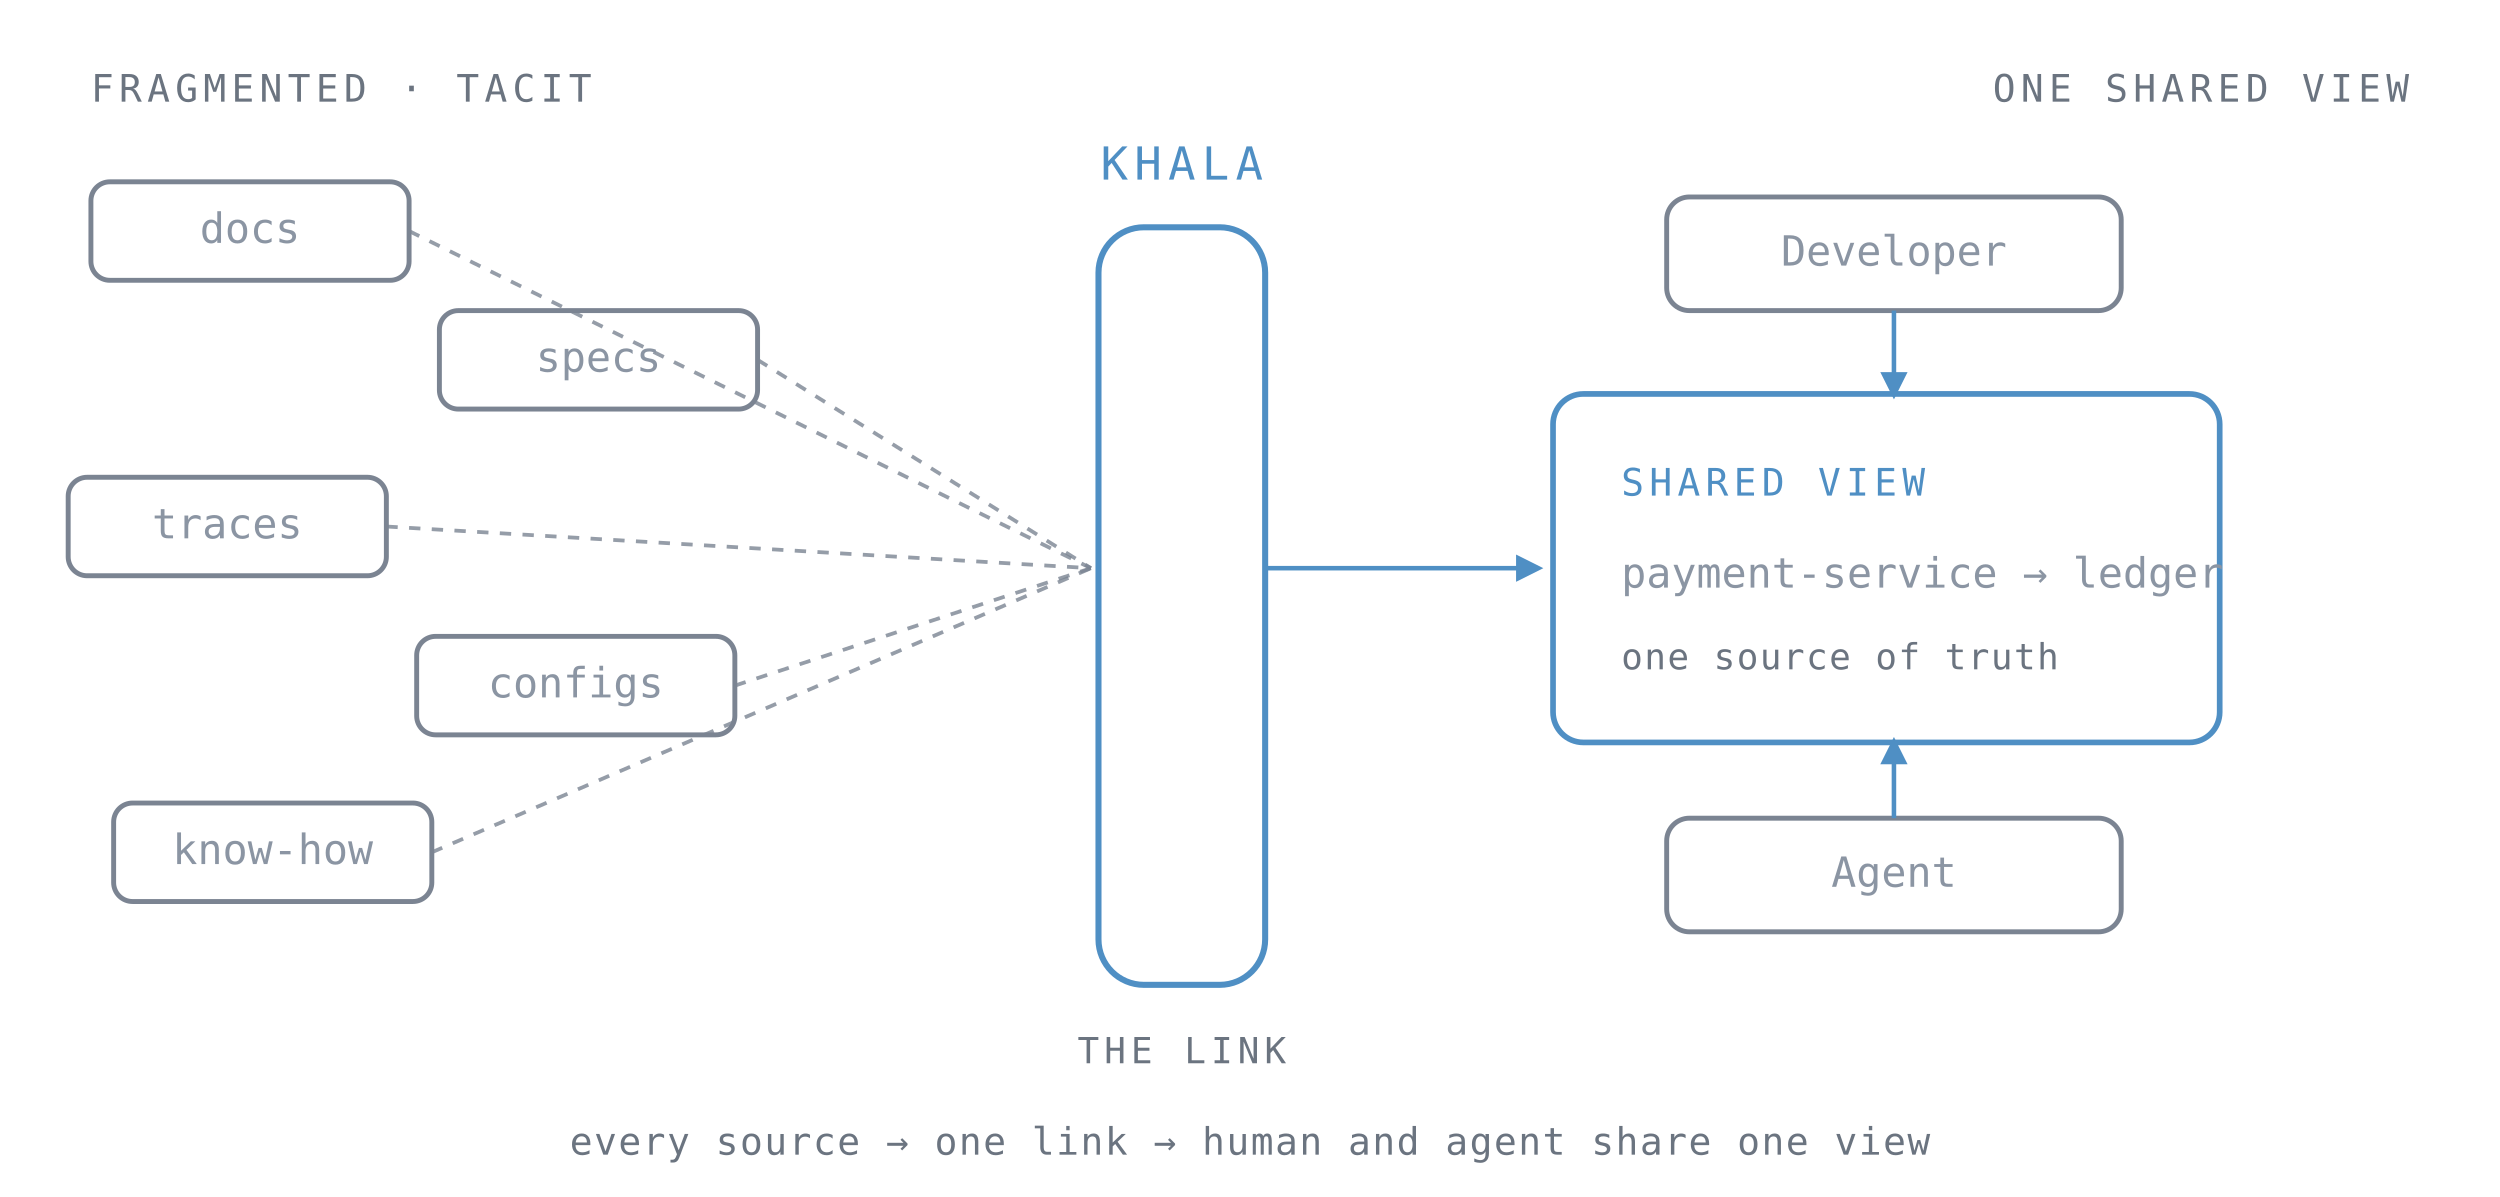
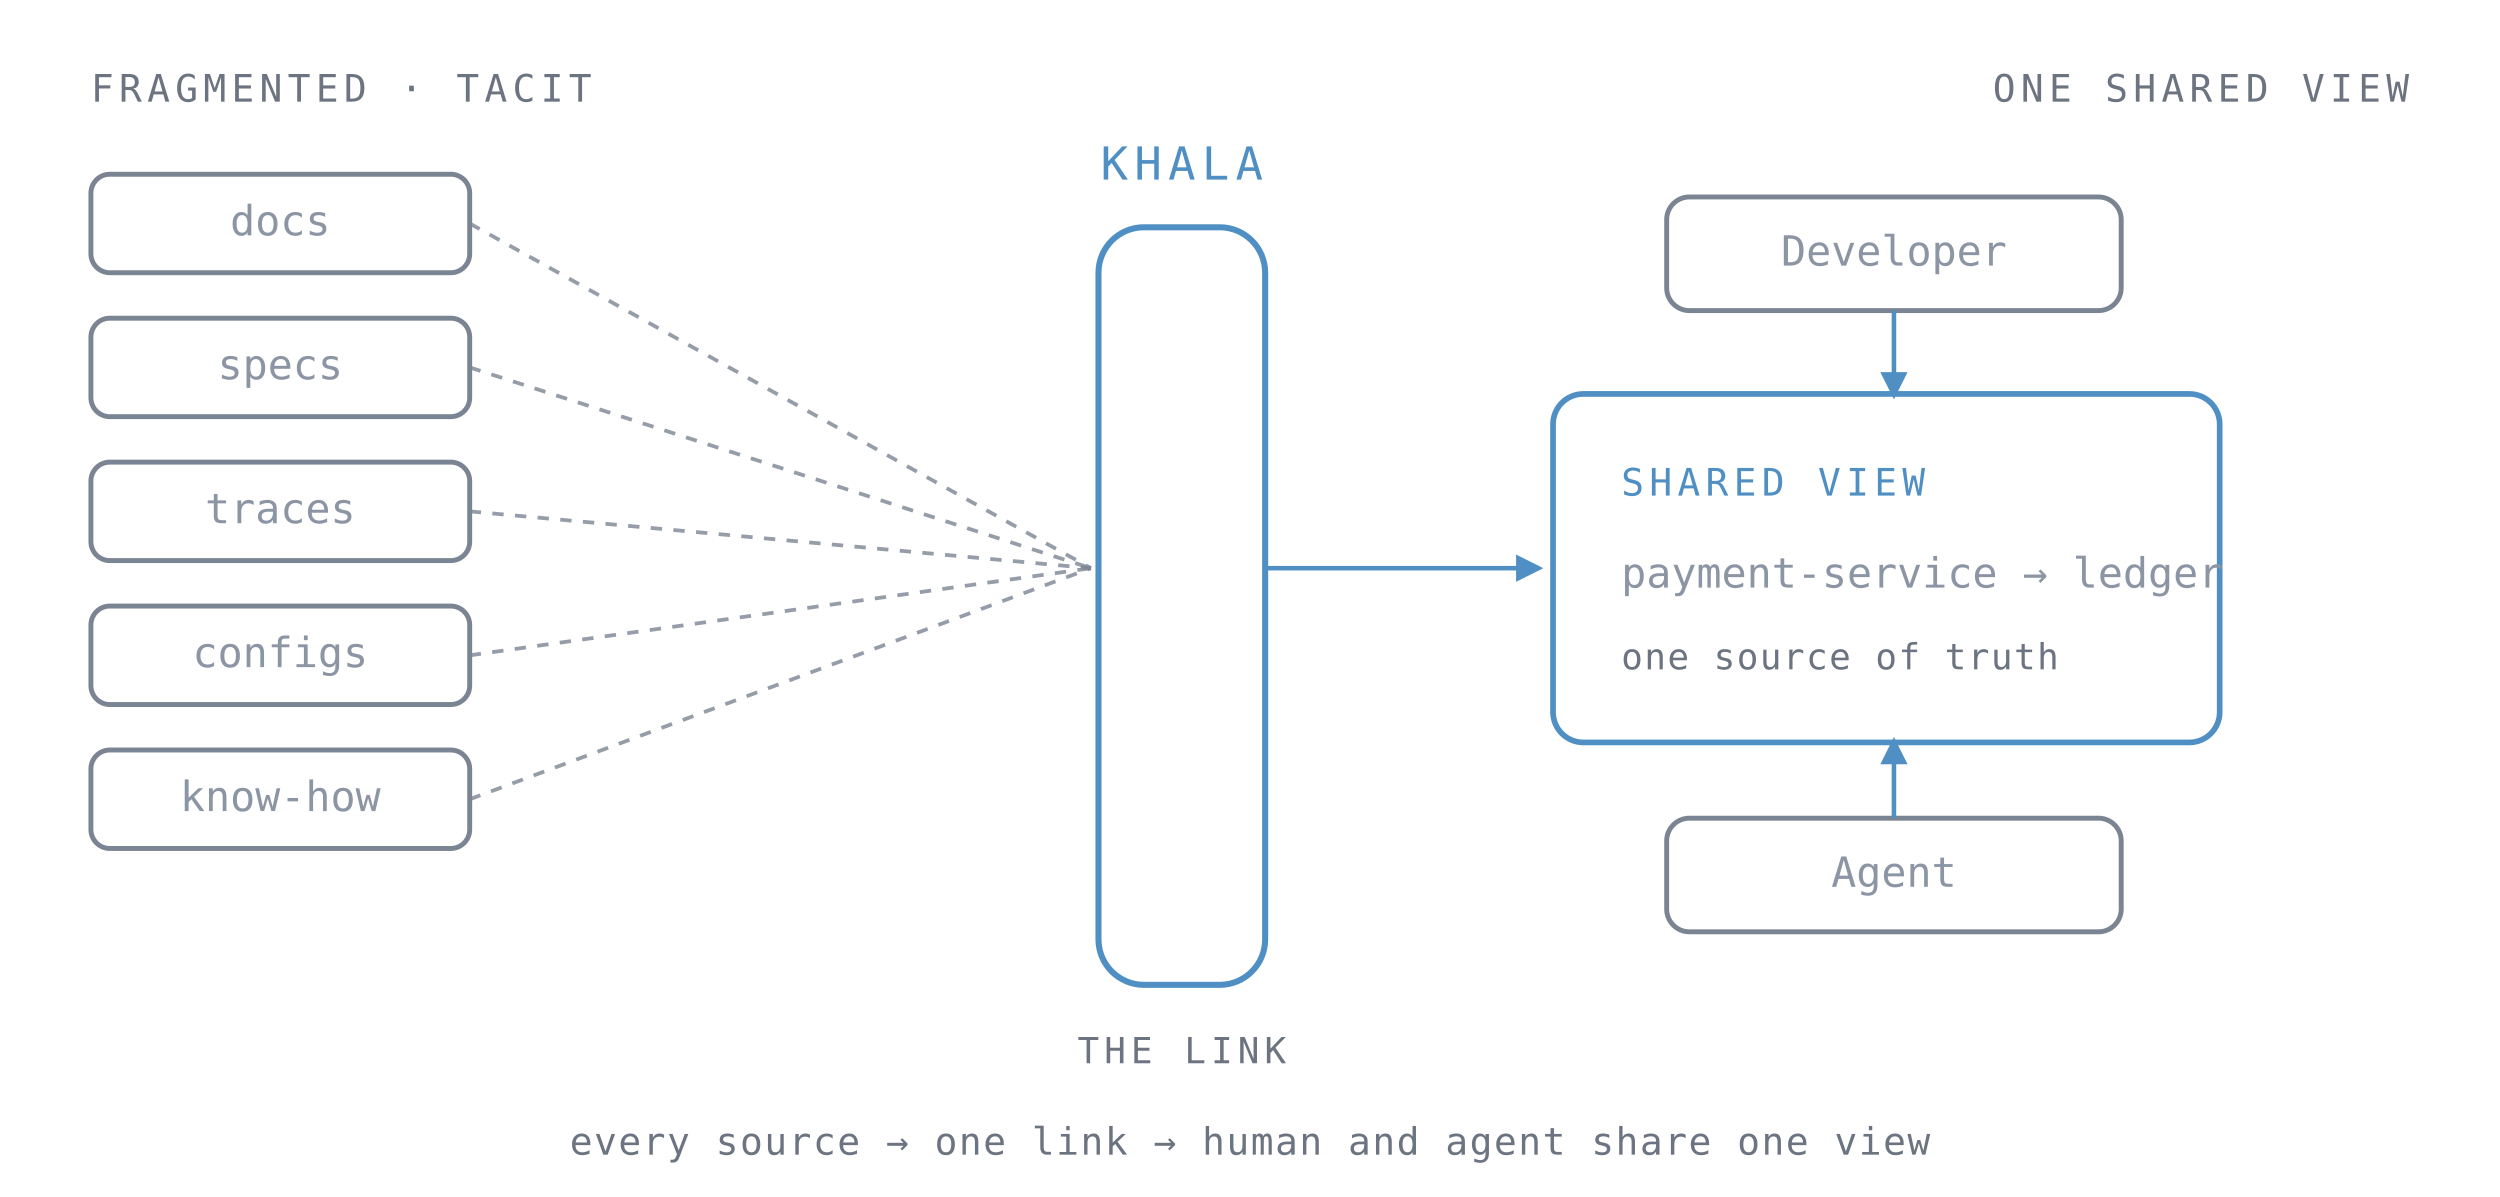
<svg xmlns="http://www.w3.org/2000/svg" width="660" height="316" viewBox="0 0 660 316" role="img" aria-label="Khala unifies fragmented, tacit knowledge — docs, specs, traces, configs, know-how — into one link. From that single link, a human developer and an AI agent read the same shared view: one source of truth. The tools connect only through Khala.">
  <style>
    text { font-family: ui-monospace, 'JetBrains Mono', 'Cascadia Code', monospace; dominant-baseline: middle; }
    .lbl { fill: #6b7480; font-size: 10px; letter-spacing: .14em; }
    .n { fill: #8b95a3; font-size: 11px; }
    .k { fill: #4f8fc4; font-size: 12px; letter-spacing: .14em; }
    .kd { fill: #6b7480; font-size: 9.5px; letter-spacing: .14em; }
    .box { fill: none; stroke: #7b8492; stroke-width: 1.3; }
    .khala { fill: none; stroke: #4f8fc4; stroke-width: 1.6; }
    .card { fill: none; stroke: #4f8fc4; stroke-width: 1.5; }
    .tacit { stroke: #7b8492; stroke-width: 1; fill: none; stroke-dasharray: 3 3; opacity: .8; }
    .ln { stroke: #4f8fc4; stroke-width: 1.2; fill: none; }
    .cap { fill: #6b7480; font-size: 10px; letter-spacing: .04em; }
  </style>
  <defs>
    <marker id="ec-a" viewBox="0 0 10 10" refX="8" refY="5" markerWidth="6" markerHeight="6" orient="auto-start-reverse">
      <path d="M0 0 L10 5 L0 10 z" fill="#4f8fc4" />
    </marker>
  </defs>
  <text class="lbl" x="24" y="24">FRAGMENTED · TACIT</text>
  <text class="lbl" x="636" y="24" text-anchor="end">ONE SHARED VIEW</text>
-   <path class="tacit" d="M108 61 L288 150" />
-   <path class="tacit" d="M200 95 L288 150" />
-   <path class="tacit" d="M102 139 L288 150" />
-   <path class="tacit" d="M194 181 L288 150" />
-   <path class="tacit" d="M114 225 L288 150" />
-   <rect class="box" x="24" y="48" width="84" height="26" rx="5" />
-   <text class="n" x="66" y="61" text-anchor="middle">docs</text>
-   <rect class="box" x="116" y="82" width="84" height="26" rx="5" />
-   <text class="n" x="158" y="95" text-anchor="middle">specs</text>
-   <rect class="box" x="18" y="126" width="84" height="26" rx="5" />
-   <text class="n" x="60" y="139" text-anchor="middle">traces</text>
-   <rect class="box" x="110" y="168" width="84" height="26" rx="5" />
-   <text class="n" x="152" y="181" text-anchor="middle">configs</text>
-   <rect class="box" x="30" y="212" width="84" height="26" rx="5" />
-   <text class="n" x="72" y="225" text-anchor="middle">know-how</text>
+   <path class="tacit" d="M124 59 L288 150" />
+   <path class="tacit" d="M124 97 L288 150" />
+   <path class="tacit" d="M124 135 L288 150" />
+   <path class="tacit" d="M124 173 L288 150" />
+   <path class="tacit" d="M124 211 L288 150" />
+   <rect class="box" x="24" y="46" width="100" height="26" rx="5" />
+   <text class="n" x="74" y="59" text-anchor="middle">docs</text>
+   <rect class="box" x="24" y="84" width="100" height="26" rx="5" />
+   <text class="n" x="74" y="97" text-anchor="middle">specs</text>
+   <rect class="box" x="24" y="122" width="100" height="26" rx="5" />
+   <text class="n" x="74" y="135" text-anchor="middle">traces</text>
+   <rect class="box" x="24" y="160" width="100" height="26" rx="5" />
+   <text class="n" x="74" y="173" text-anchor="middle">configs</text>
+   <rect class="box" x="24" y="198" width="100" height="26" rx="5" />
+   <text class="n" x="74" y="211" text-anchor="middle">know-how</text>
  <rect class="khala" x="290" y="60" width="44" height="200" rx="12" />
  <text class="k" x="312" y="44" text-anchor="middle">KHALA</text>
  <text class="kd" x="312" y="278" text-anchor="middle">THE LINK</text>
  <path class="ln" d="M334 150 L406 150" marker-end="url(#ec-a)" />
  <rect class="card" x="410" y="104" width="176" height="92" rx="8" />
  <text class="k" x="428" y="128" style="font-size:10px">SHARED VIEW</text>
  <text class="n" x="428" y="152">payment-service → ledger</text>
  <text class="kd" x="428" y="174" style="letter-spacing:.04em">one source of truth</text>
  <rect class="box" x="440" y="52" width="120" height="30" rx="6" />
  <text class="n" x="500" y="67" text-anchor="middle">Developer</text>
  <path class="ln" d="M500 82 L500 104" marker-end="url(#ec-a)" />
  <rect class="box" x="440" y="216" width="120" height="30" rx="6" />
  <text class="n" x="500" y="231" text-anchor="middle">Agent</text>
  <path class="ln" d="M500 216 L500 196" marker-end="url(#ec-a)" />
  <text class="cap" x="330" y="302" text-anchor="middle">every source → one link → human and agent share one view</text>
</svg>
